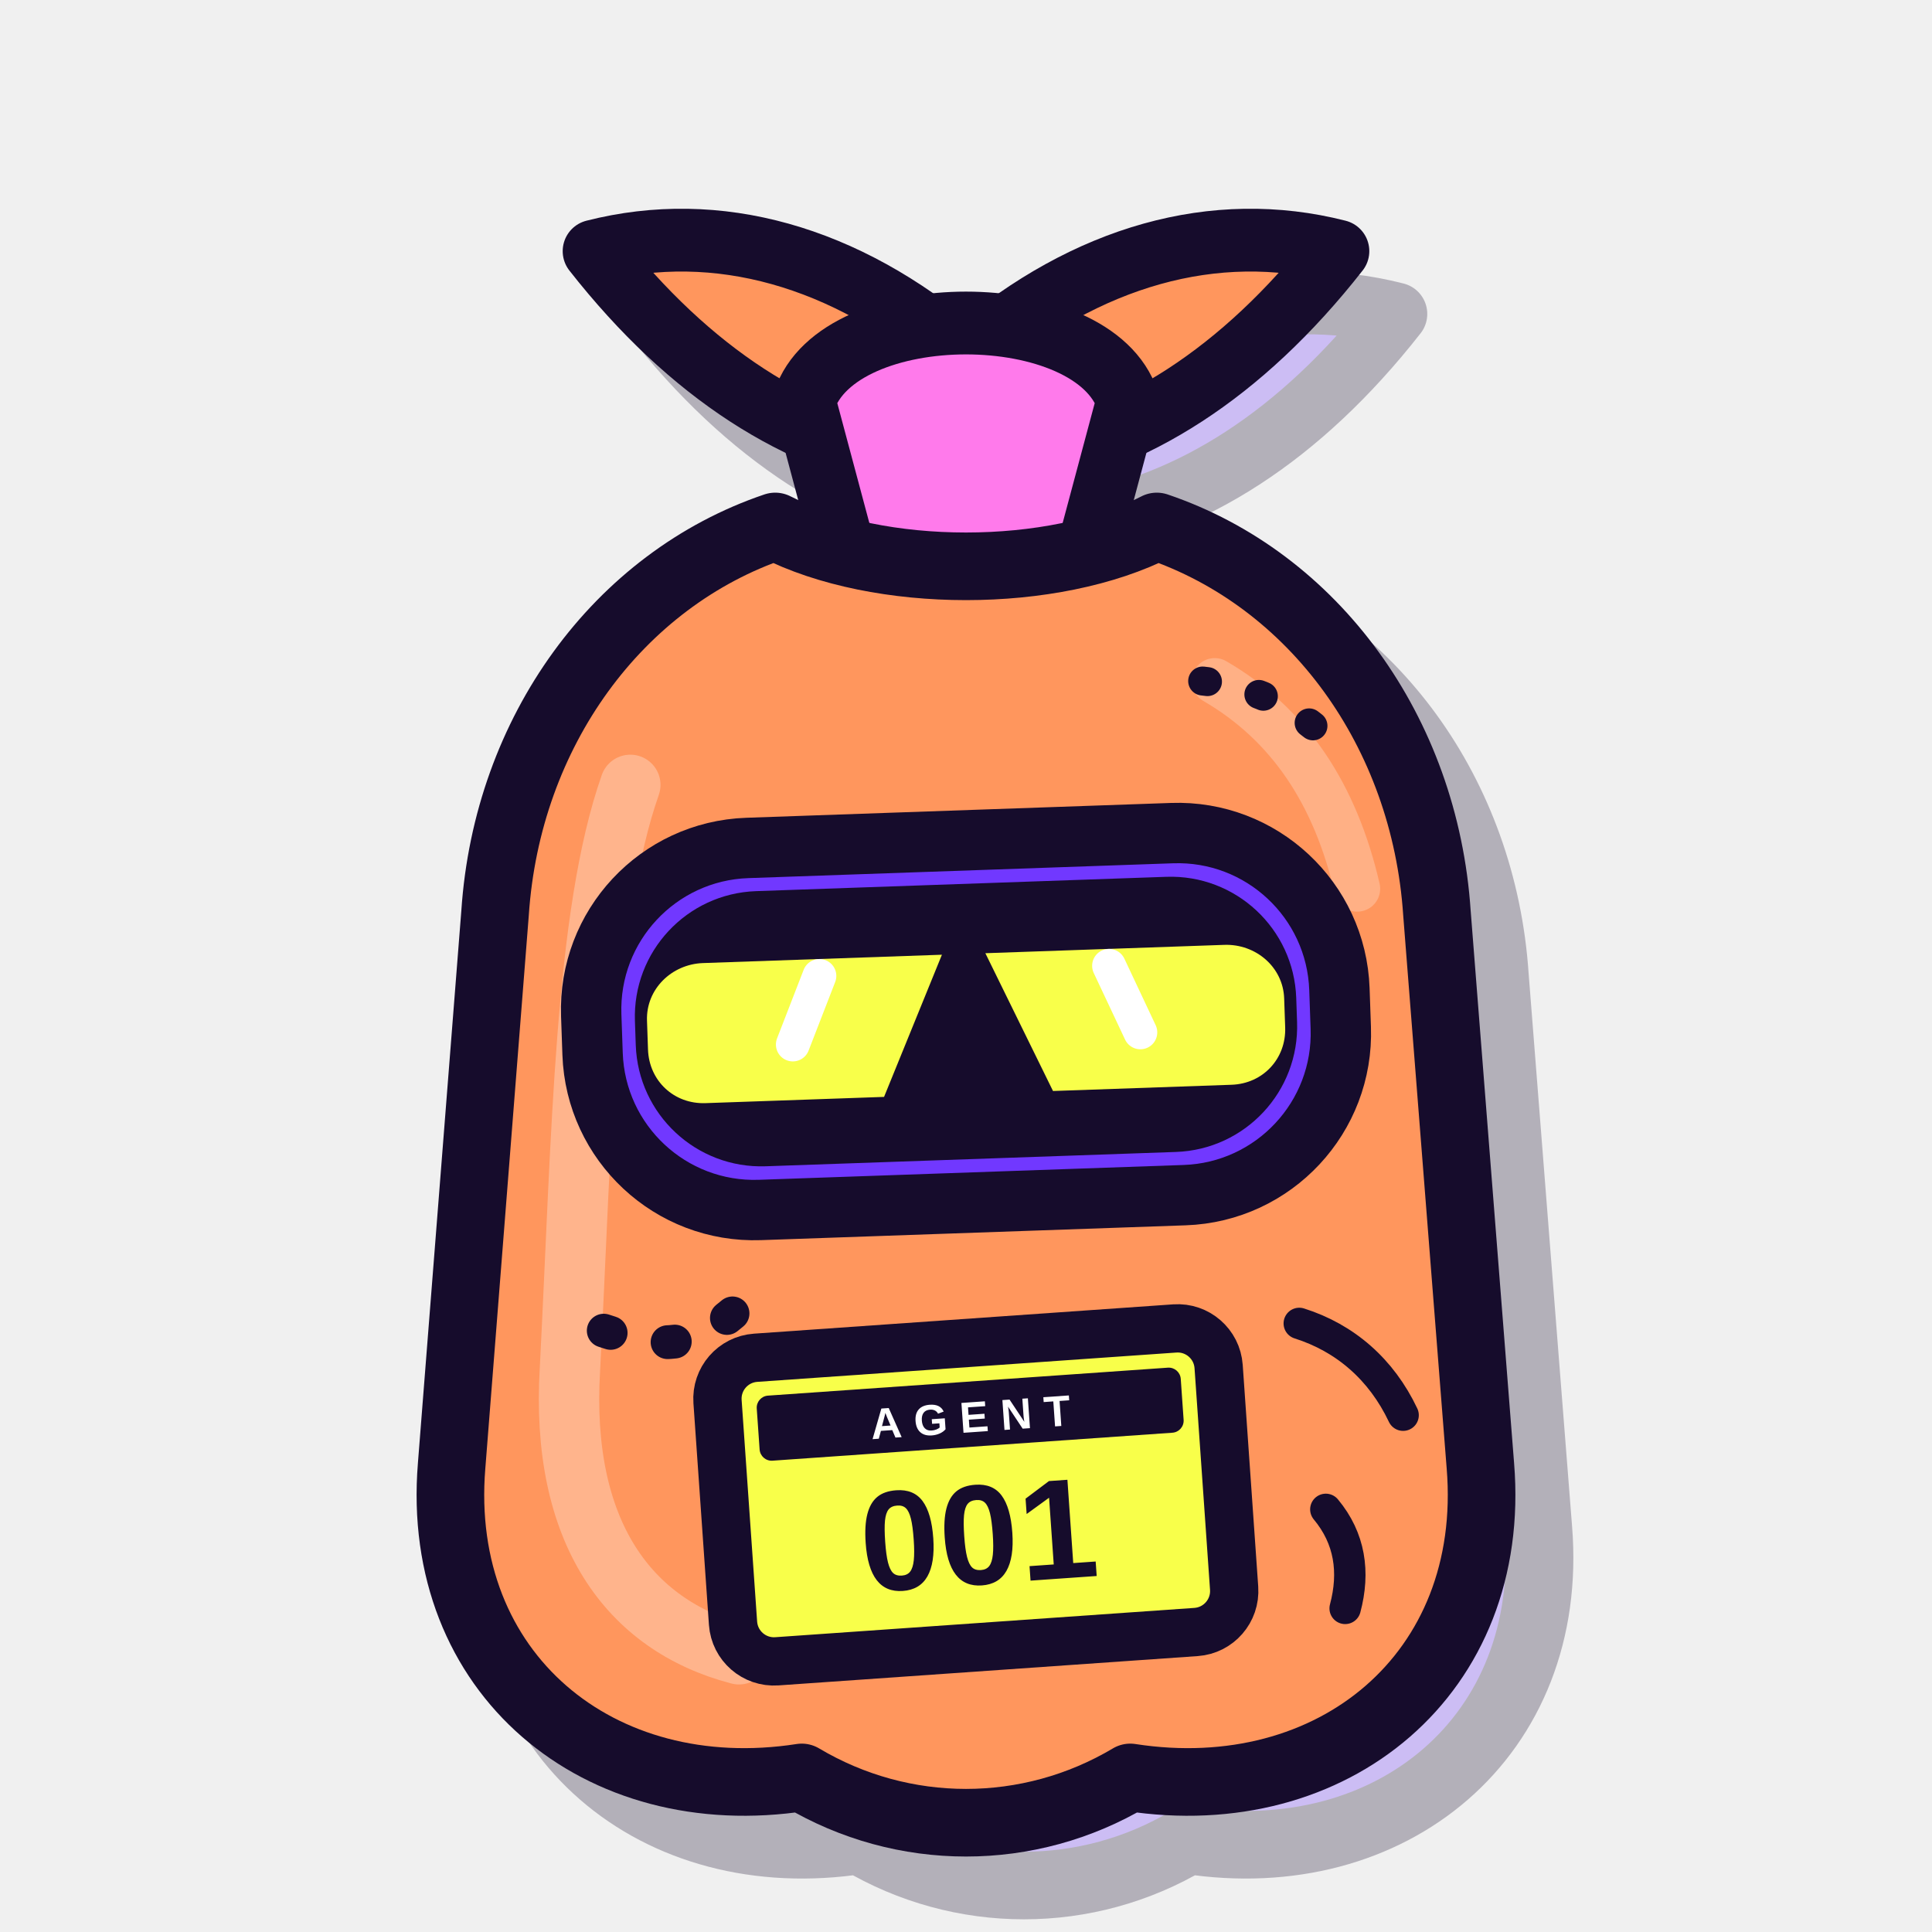
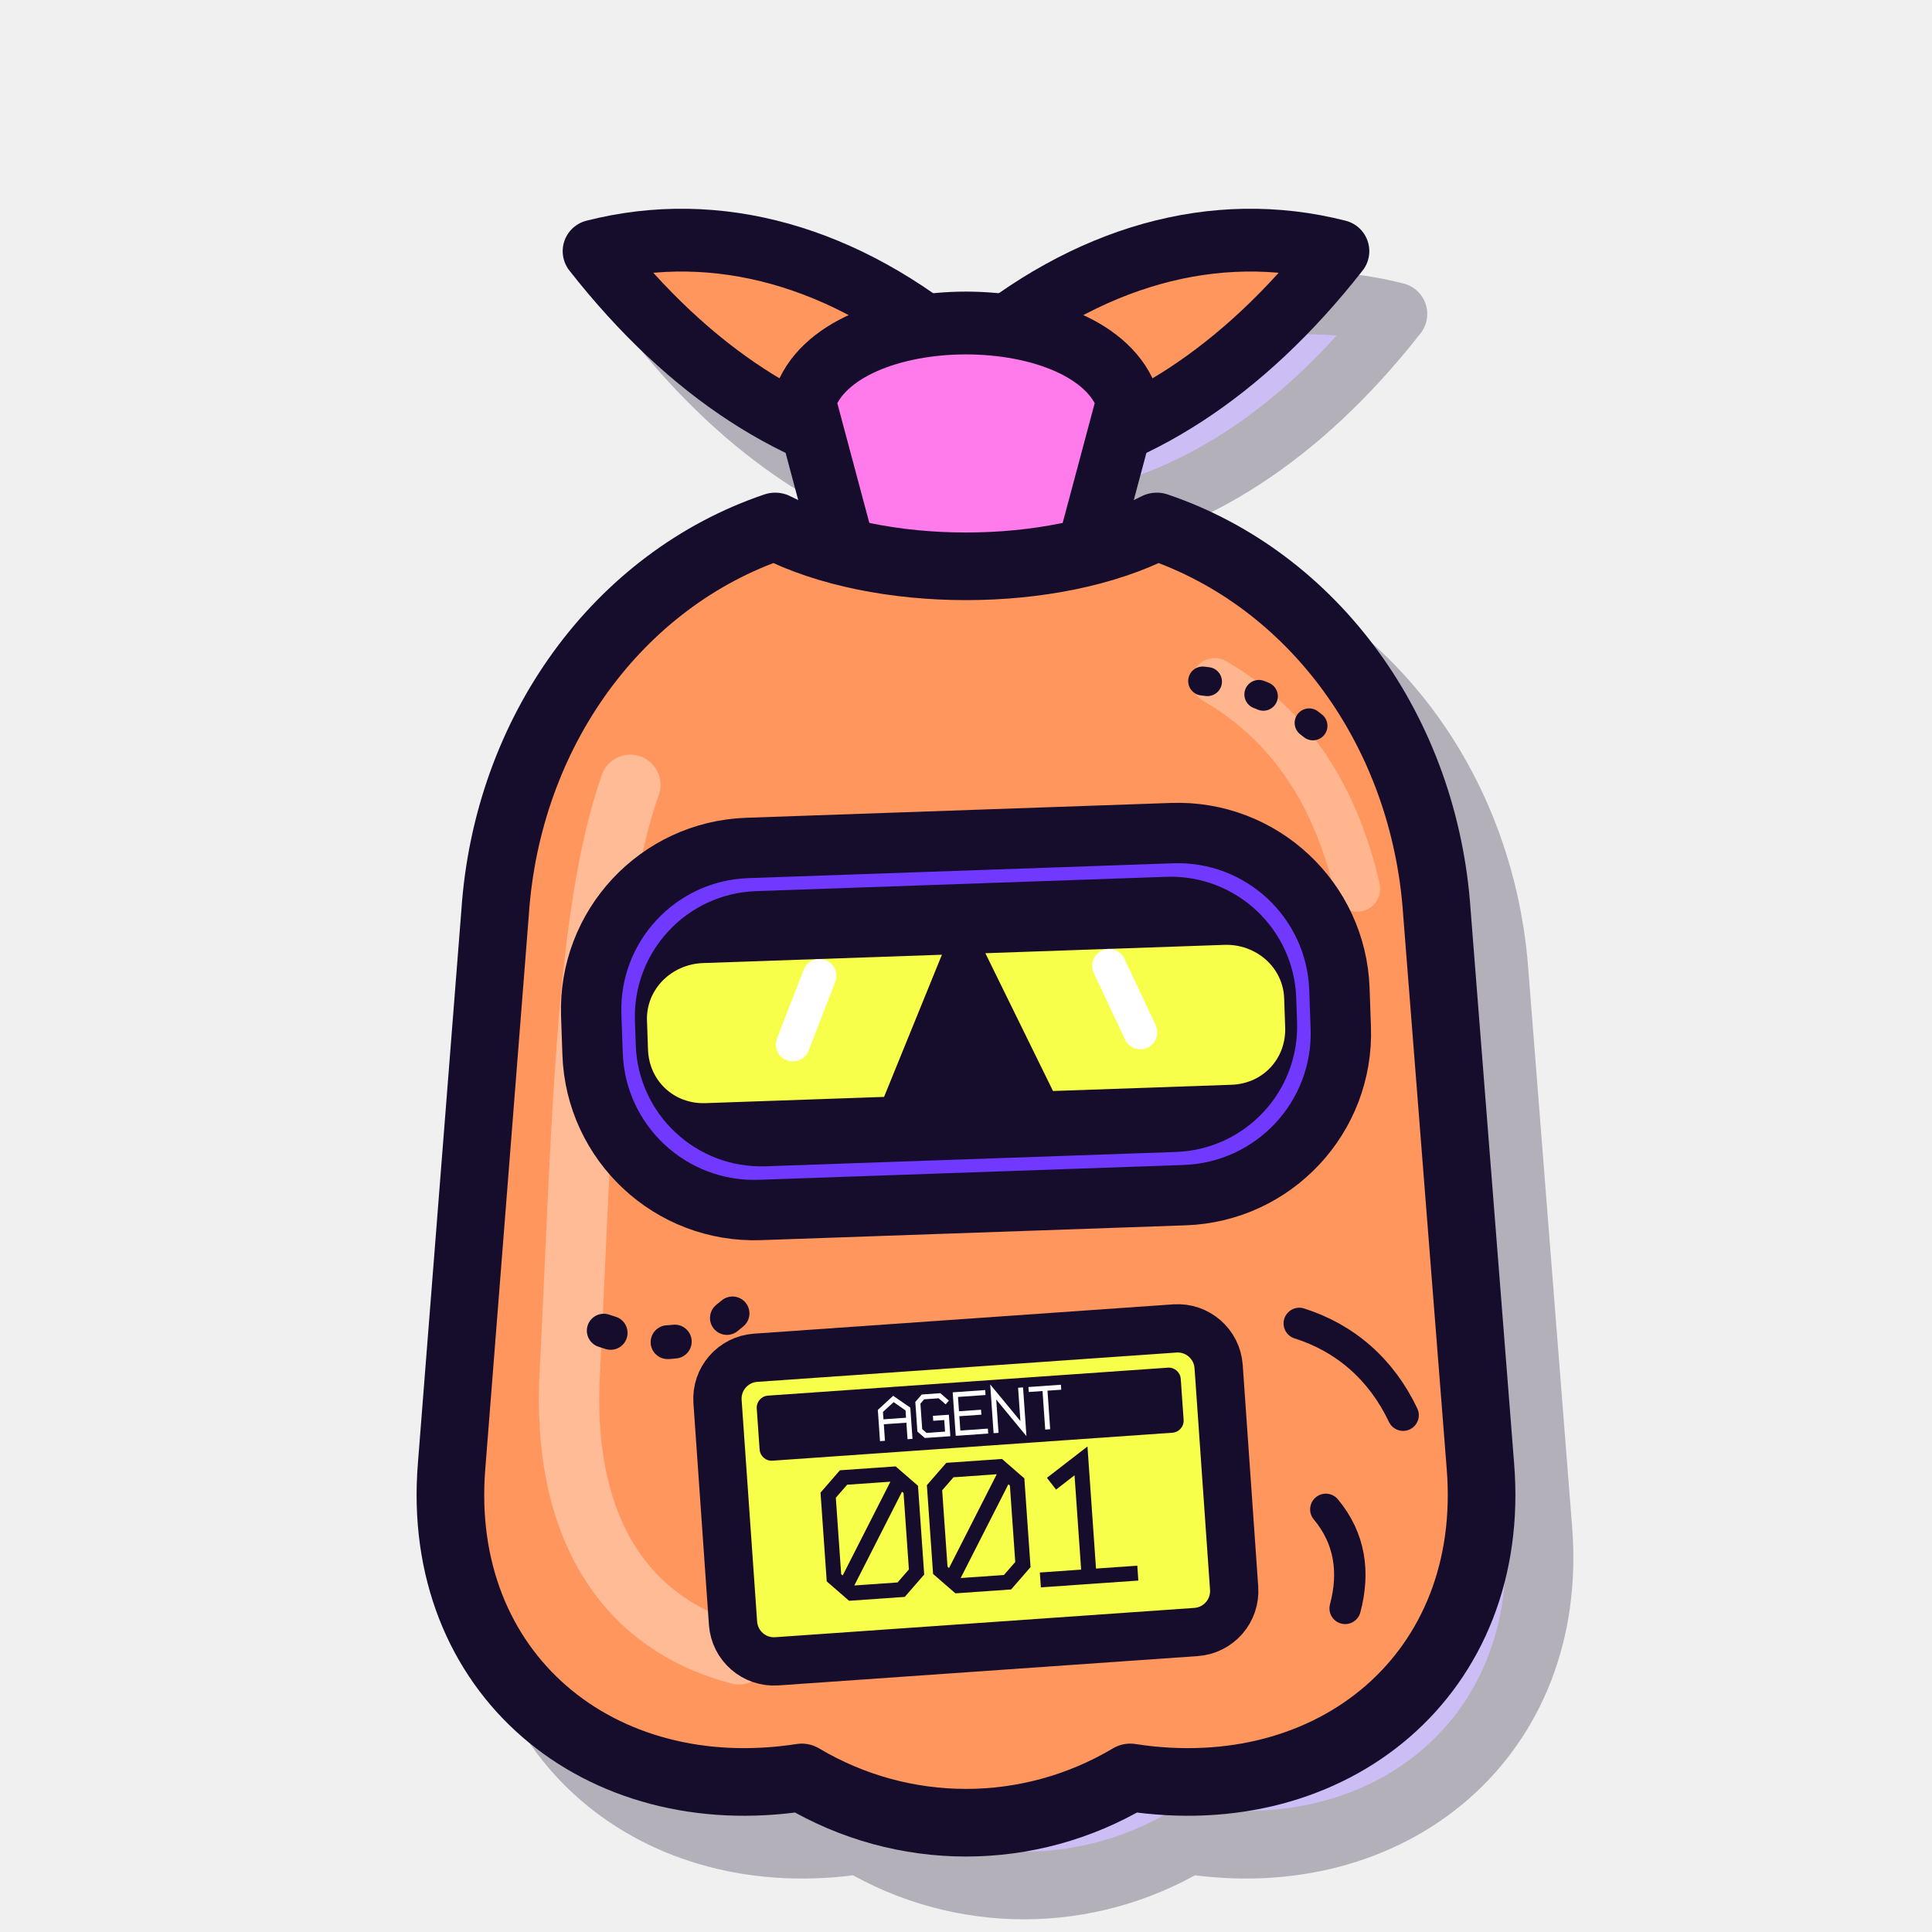
<svg xmlns="http://www.w3.org/2000/svg" width="800" height="800" viewBox="0 0 800 800" role="img" aria-labelledby="title desc">
  <g stroke="#160C2C" stroke-linejoin="round">
    <path d="M378 191C331 183 286 155 246 104c51-13 104 2 151 42z" fill="#7138FF" stroke-width="26" transform="translate(24 26)" opacity=".28" />
    <path d="M422 191c47-8 92-36 132-87-51-13-104 2-151 42z" fill="#7138FF" stroke-width="26" transform="translate(24 26)" opacity=".28" />
    <path d="M321 218c-65 22-111 85-116 160l-18 229c-7 86 61 142 145 129 42 25 94 25 136 0 84 13 152-43 145-129l-18-229c-5-75-51-138-116-160z" fill="#7138FF" stroke-width="28" transform="translate(24 26)" opacity=".28" />
    <path d="M378 191C331 183 286 155 246 104c51-13 104 2 151 42z" fill="#FF965D" stroke-width="26" />
    <path d="M422 191c47-8 92-36 132-87-51-13-104 2-151 42z" fill="#FF965D" stroke-width="26" />
    <path d="M333 166c14-43 120-43 134 0l-23 86h-88z" fill="#FF7AEB" stroke-width="26" />
    <path d="M321 218c-65 22-111 85-116 160l-18 229c-7 86 61 142 145 129 42 25 94 25 136 0 84 13 152-43 145-129l-18-229c-5-75-51-138-116-160-43 22-115 22-158 0z" fill="#FF965D" stroke-width="28" />
  </g>
-   <path d="M261 325c-19 54-20 145-25 242-4 67 24 106 70 118" fill="none" stroke="#FFB68F" stroke-width="25" stroke-linecap="round" opacity=".95" />
-   <path d="M503 282c31 18 50 47 59 86" fill="none" stroke="#FFB68F" stroke-width="19" stroke-linecap="round" opacity=".8" />
+   <path d="M261 325c-19 54-20 145-25 242-4 67 24 106 70 118" fill="none" stroke="#FFFFFF" stroke-width="25" stroke-linecap="round" opacity=".35" />
+   <path d="M503 282c31 18 50 47 59 86" fill="none" stroke="#FFFFFF" stroke-width="19" stroke-linecap="round" opacity=".3" />
  <path d="M250 551c30 10 42 4 61-14" fill="none" stroke="#160C2C" stroke-width="14" stroke-linecap="round" stroke-dasharray="3 24" />
  <path d="M498 282c20 2 37 10 52 24" fill="none" stroke="#160C2C" stroke-width="12" stroke-linecap="round" stroke-dasharray="2 22" />
  <g transform="rotate(-2 400 423)">
    <rect x="245" y="348" width="310" height="150" rx="67" fill="#7138FF" stroke="#160C2C" stroke-width="25" />
    <rect x="263" y="366" width="274" height="114" rx="52" fill="#160C2C" />
    <path d="M292 395h99l-26 58h-74c-13 0-23-10-23-23v-12c0-13 11-23 24-23z" fill="#F8FF4A" />
    <path d="M508 395h-99l26 58h74c13 0 23-10 23-23v-12c0-13-11-23-24-23z" fill="#F8FF4A" />
    <path d="m340 402-12 28" stroke="#FFFFFF" stroke-width="14" stroke-linecap="round" />
    <path d="m460 402 12 28" stroke="#FFFFFF" stroke-width="14" stroke-linecap="round" />
  </g>
  <g transform="rotate(-4 404 618)">
    <rect x="300" y="556" width="208" height="126" rx="17" fill="#F8FF4A" stroke="#160C2C" stroke-width="20" />
    <rect x="316" y="572" width="176" height="27" rx="5" fill="#160C2C" />
-     <text x="404" y="593" text-anchor="middle" font-family="Arial, sans-serif" font-size="18" font-weight="900" letter-spacing="5" fill="#FFFFFF">AGENT</text>
-     <text x="404" y="656" text-anchor="middle" font-family="Arial Black, Arial, sans-serif" font-size="59" font-weight="900" fill="#160C2C">001</text>
+     <g role="img" aria-label="AGENT" data-copy="AGENT" transform="translate(367 577) scale(2.286)" fill="none" stroke="#FFFFFF" stroke-width="0.9" stroke-linecap="square" stroke-linejoin="miter">
+       <path d="M0 7V2l2.5-2L5 2v5M0 4h5" transform="translate(0 0)" />
+       <path d="M5 1 4 0H1L0 1v5l1 1h4V4H3" transform="translate(6.875 0)" />
+       <path d="M5 0H0v7h5M0 3.5h4" transform="translate(13.75 0)" />
+       <path d="M0 7V0l5 7V0" transform="translate(20.625 0)" />
+       <path d="M0 0h5M2.5 0v7" transform="translate(27.5 0)" />
+     </g>
+     <g role="img" aria-label="001" data-copy="001" transform="translate(343 608) scale(6.857)" fill="none" stroke="#160C2C" stroke-width="0.9" stroke-linecap="square" stroke-linejoin="miter">
+       <path d="M1 0h3l1 1v5l-1 1H1L0 6V1zM1 6 4 1" transform="translate(0 0)" />
+       <path d="M1 0h3l1 1v5l-1 1H1L0 6V1zM1 6 4 1" transform="translate(6.438 0)" />
+       <path d="M1 1 2.5 0v7M0 7h5" transform="translate(12.875 0)" />
+     </g>
  </g>
  <path d="M538 548c19 6 34 19 43 38" fill="none" stroke="#160C2C" stroke-width="13" stroke-linecap="round" />
  <path d="M549 625c10 12 12 26 8 41" fill="none" stroke="#160C2C" stroke-width="13" stroke-linecap="round" />
</svg>
